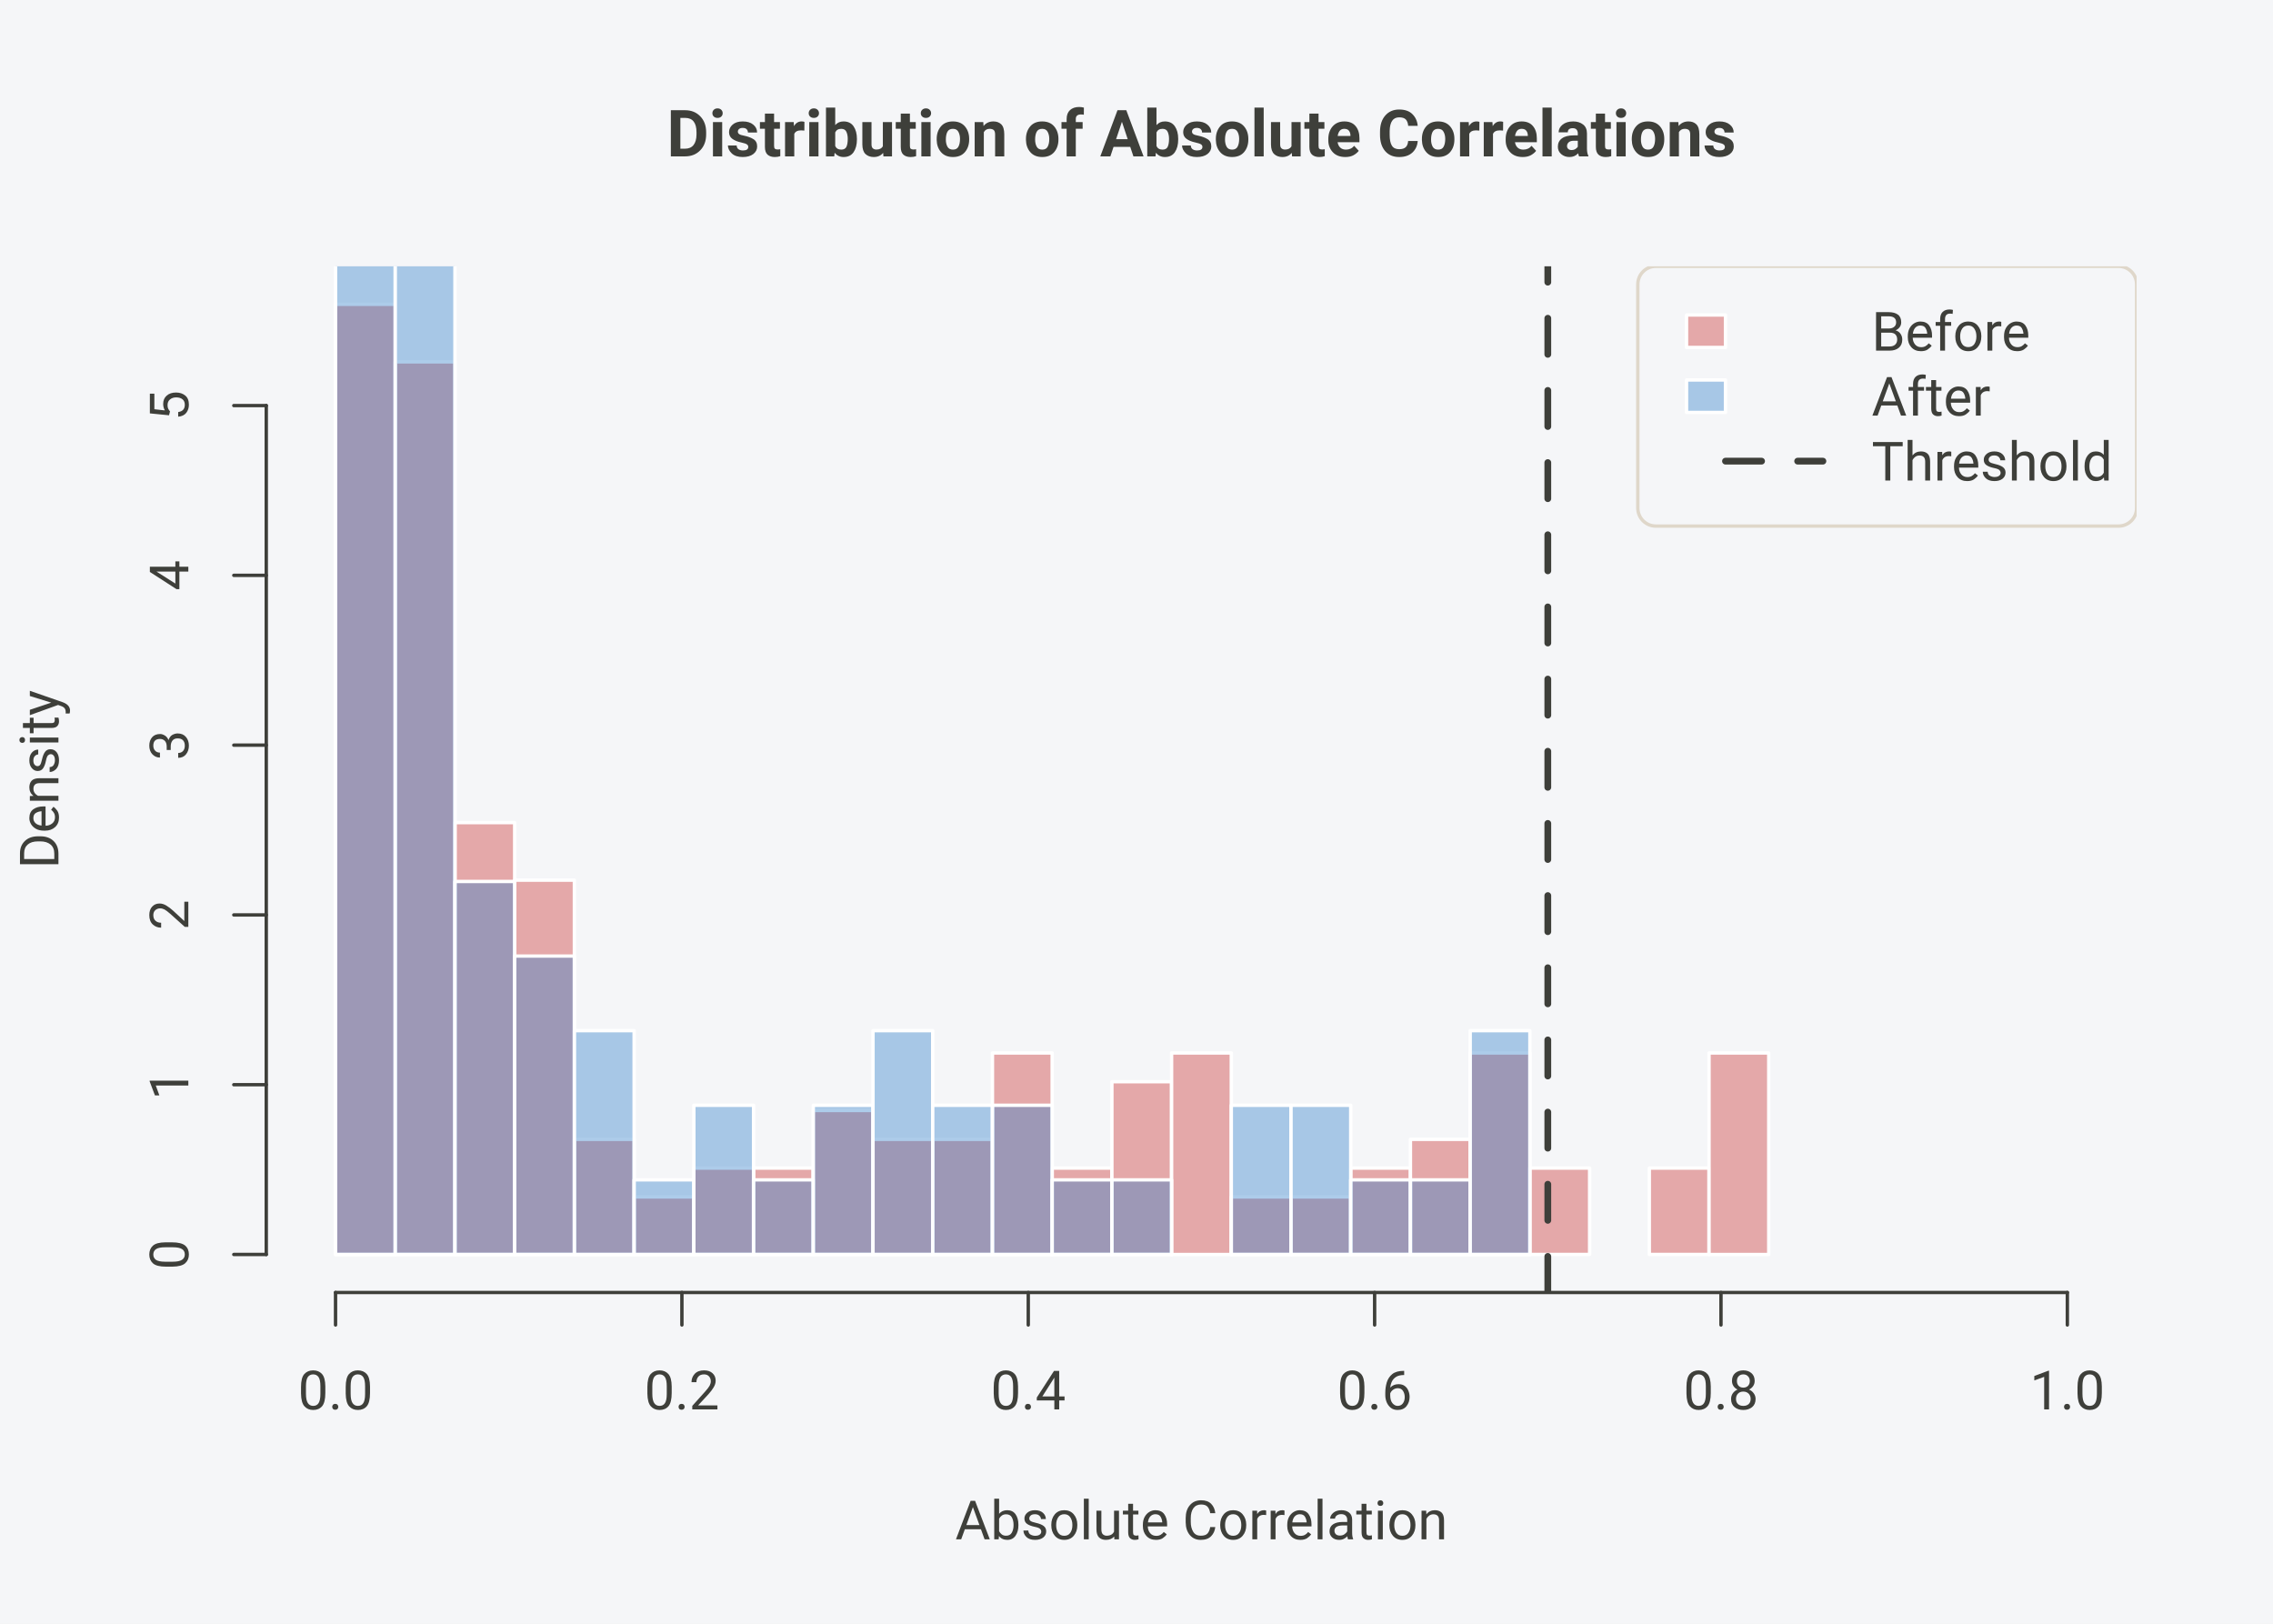
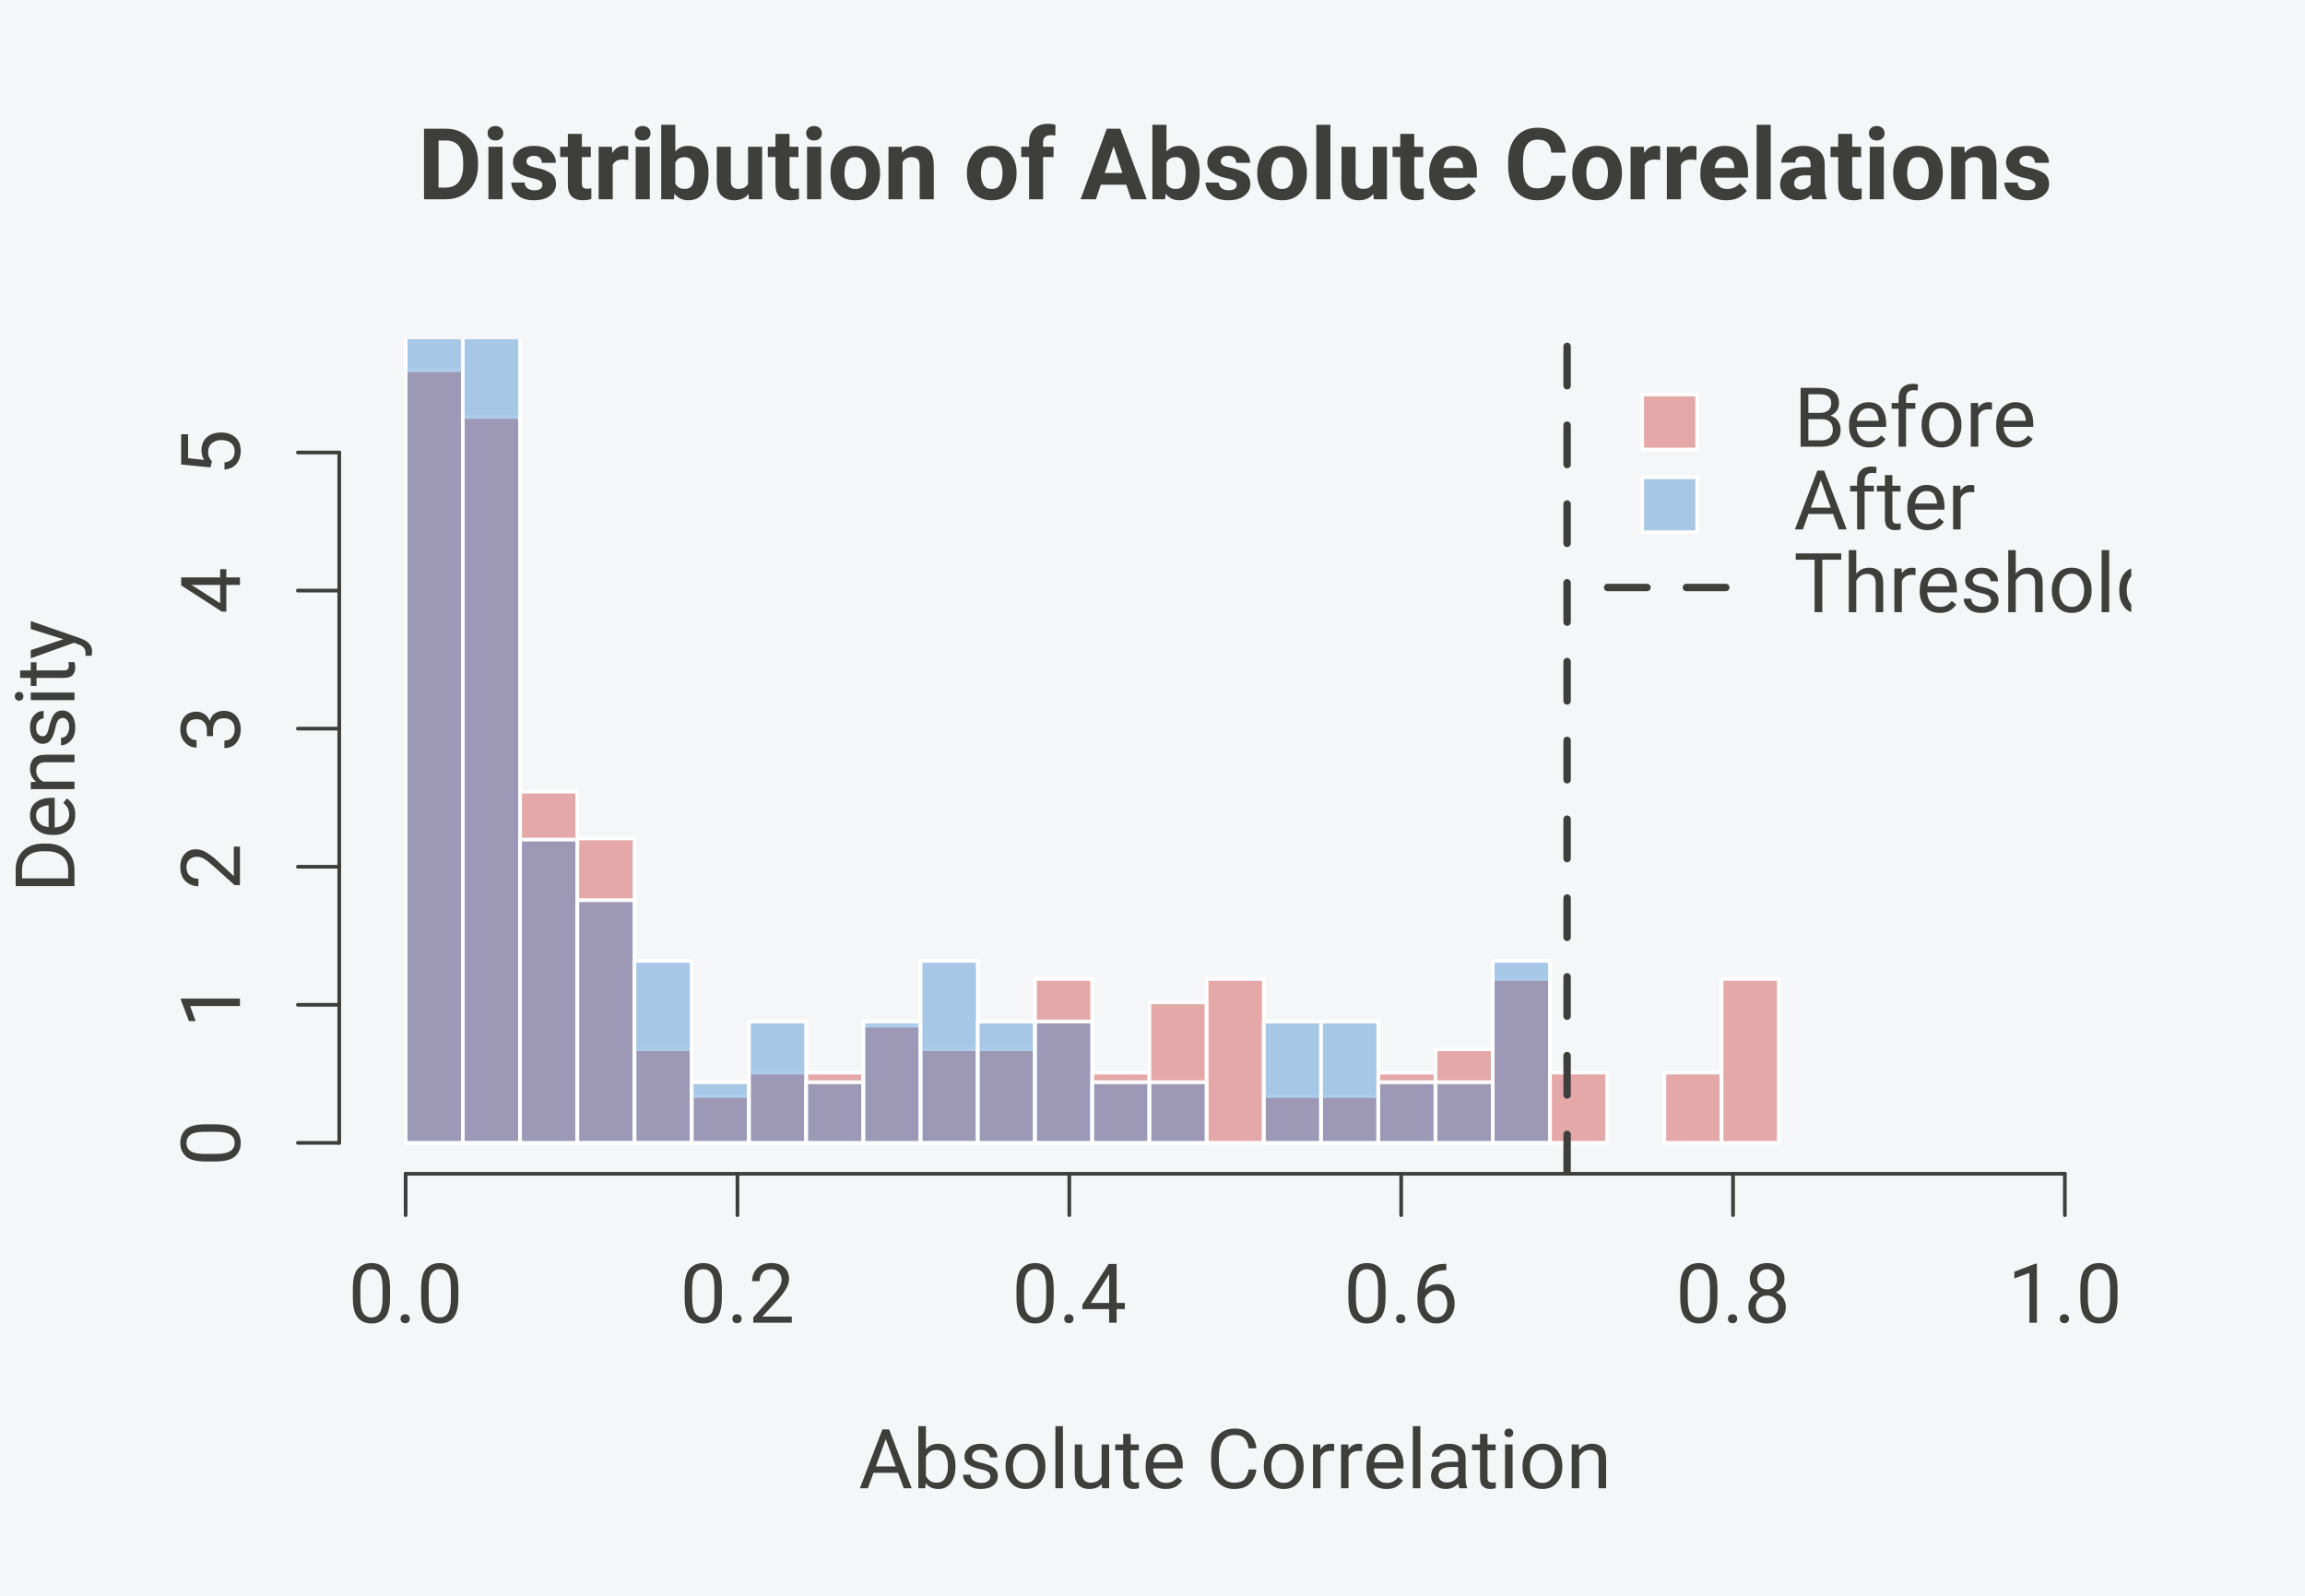
- <svg xmlns="http://www.w3.org/2000/svg" width="504.00pt" height="360.00pt" viewBox="0 0 504.00 360.00">
+ <svg xmlns="http://www.w3.org/2000/svg" width="468.00pt" height="324.00pt" viewBox="0 0 468.00 324.00">
  <g class="svglite">
    <defs>
      <style type="text/css">
    /* theme-aware-processed */
    .svglite line, .svglite polyline, .svglite polygon, .svglite path, .svglite circle {
      fill: none;
      stroke: #3E3F3A;
      stroke-linecap: round;
      stroke-linejoin: round;
      stroke-miterlimit: 10.00;
    }
    .svglite &gt; g &gt; rect {
      fill: none;
      stroke: #3E3F3A;
      stroke-linecap: round;
      stroke-linejoin: round;
      stroke-miterlimit: 10.00;
    }
    .svglite text {
      white-space: pre;
      fill: #3E3F3A;
    }
    .svglite g.glyphgroup path {
      fill: inherit;
      stroke: none;
    }
  </style>
    </defs>
-     <rect width="100%" height="100%" style="stroke: none; fill: #F5F6F8;" />
+     <rect class="svg-bg" width="100%" height="100%" style="stroke: none; fill: #F5F6F8;" />
    <defs>
-       <clipPath id="cpMC4wMHw1MDQuMDB8MC4wMHwzNjAuMDA=">
-         <rect x="0.00" y="0.00" width="504.00" height="360.00" />
+       <clipPath id="cpMC4wMHw0NjguMDB8MC4wMHwzMjQuMDA=">
+         <rect x="0.00" y="0.00" width="468.00" height="324.00" />
      </clipPath>
    </defs>
-     <g clip-path="url(#cpMC4wMHw1MDQuMDB8MC4wMHwzNjAuMDA=)">
-       <text x="266.40" y="34.67" text-anchor="middle" style="font-size: 14.40px; font-weight: bold; font-family: &quot;Roboto&quot;, -apple-system, BlinkMacSystemFont, &quot;Segoe UI&quot;, system-ui, sans-serif;" textLength="252.17px" lengthAdjust="spacingAndGlyphs">Distribution of Absolute Correlations</text>
-       <text x="266.40" y="341.28" text-anchor="middle" style="font-size: 12.00px; font-family: &quot;Roboto&quot;, -apple-system, BlinkMacSystemFont, &quot;Segoe UI&quot;, system-ui, sans-serif;" textLength="108.72px" lengthAdjust="spacingAndGlyphs">Absolute Correlation</text>
-       <text transform="translate(12.96,172.80) rotate(-90)" text-anchor="middle" style="font-size: 12.00px; font-family: &quot;Roboto&quot;, -apple-system, BlinkMacSystemFont, &quot;Segoe UI&quot;, system-ui, sans-serif;" textLength="40.02px" lengthAdjust="spacingAndGlyphs">Density</text>
-       <line x1="74.40" y1="286.56" x2="458.40" y2="286.56" style="stroke-width: 0.75;" />
-       <line x1="74.40" y1="286.56" x2="74.40" y2="293.76" style="stroke-width: 0.75;" />
-       <line x1="151.20" y1="286.56" x2="151.20" y2="293.76" style="stroke-width: 0.75;" />
-       <line x1="228.00" y1="286.56" x2="228.00" y2="293.76" style="stroke-width: 0.75;" />
-       <line x1="304.80" y1="286.56" x2="304.80" y2="293.76" style="stroke-width: 0.75;" />
-       <line x1="381.60" y1="286.56" x2="381.60" y2="293.76" style="stroke-width: 0.75;" />
-       <line x1="458.40" y1="286.56" x2="458.40" y2="293.76" style="stroke-width: 0.75;" />
-       <text x="74.40" y="312.48" text-anchor="middle" style="font-size: 12.00px; font-family: &quot;Roboto&quot;, -apple-system, BlinkMacSystemFont, &quot;Segoe UI&quot;, system-ui, sans-serif;" textLength="16.67px" lengthAdjust="spacingAndGlyphs">0.0</text>
-       <text x="151.20" y="312.48" text-anchor="middle" style="font-size: 12.00px; font-family: &quot;Roboto&quot;, -apple-system, BlinkMacSystemFont, &quot;Segoe UI&quot;, system-ui, sans-serif;" textLength="16.67px" lengthAdjust="spacingAndGlyphs">0.2</text>
-       <text x="228.00" y="312.48" text-anchor="middle" style="font-size: 12.00px; font-family: &quot;Roboto&quot;, -apple-system, BlinkMacSystemFont, &quot;Segoe UI&quot;, system-ui, sans-serif;" textLength="16.67px" lengthAdjust="spacingAndGlyphs">0.4</text>
-       <text x="304.80" y="312.48" text-anchor="middle" style="font-size: 12.00px; font-family: &quot;Roboto&quot;, -apple-system, BlinkMacSystemFont, &quot;Segoe UI&quot;, system-ui, sans-serif;" textLength="16.67px" lengthAdjust="spacingAndGlyphs">0.6</text>
-       <text x="381.60" y="312.48" text-anchor="middle" style="font-size: 12.00px; font-family: &quot;Roboto&quot;, -apple-system, BlinkMacSystemFont, &quot;Segoe UI&quot;, system-ui, sans-serif;" textLength="16.67px" lengthAdjust="spacingAndGlyphs">0.8</text>
-       <text x="458.40" y="312.48" text-anchor="middle" style="font-size: 12.00px; font-family: &quot;Roboto&quot;, -apple-system, BlinkMacSystemFont, &quot;Segoe UI&quot;, system-ui, sans-serif;" textLength="16.67px" lengthAdjust="spacingAndGlyphs">1.0</text>
-       <line x1="59.04" y1="278.13" x2="59.04" y2="89.92" style="stroke-width: 0.75;" />
-       <line x1="59.04" y1="278.13" x2="51.84" y2="278.13" style="stroke-width: 0.75;" />
-       <line x1="59.04" y1="240.49" x2="51.84" y2="240.49" style="stroke-width: 0.75;" />
-       <line x1="59.04" y1="202.85" x2="51.84" y2="202.85" style="stroke-width: 0.75;" />
-       <line x1="59.04" y1="165.21" x2="51.84" y2="165.21" style="stroke-width: 0.75;" />
-       <line x1="59.04" y1="127.56" x2="51.84" y2="127.56" style="stroke-width: 0.75;" />
-       <line x1="59.04" y1="89.92" x2="51.84" y2="89.92" style="stroke-width: 0.75;" />
-       <text transform="translate(41.76,278.13) rotate(-90)" text-anchor="middle" style="font-size: 12.00px; font-family: &quot;Roboto&quot;, -apple-system, BlinkMacSystemFont, &quot;Segoe UI&quot;, system-ui, sans-serif;" textLength="6.67px" lengthAdjust="spacingAndGlyphs">0</text>
-       <text transform="translate(41.76,240.49) rotate(-90)" text-anchor="middle" style="font-size: 12.00px; font-family: &quot;Roboto&quot;, -apple-system, BlinkMacSystemFont, &quot;Segoe UI&quot;, system-ui, sans-serif;" textLength="6.67px" lengthAdjust="spacingAndGlyphs">1</text>
-       <text transform="translate(41.76,202.85) rotate(-90)" text-anchor="middle" style="font-size: 12.00px; font-family: &quot;Roboto&quot;, -apple-system, BlinkMacSystemFont, &quot;Segoe UI&quot;, system-ui, sans-serif;" textLength="6.67px" lengthAdjust="spacingAndGlyphs">2</text>
-       <text transform="translate(41.76,165.21) rotate(-90)" text-anchor="middle" style="font-size: 12.00px; font-family: &quot;Roboto&quot;, -apple-system, BlinkMacSystemFont, &quot;Segoe UI&quot;, system-ui, sans-serif;" textLength="6.67px" lengthAdjust="spacingAndGlyphs">3</text>
-       <text transform="translate(41.76,127.56) rotate(-90)" text-anchor="middle" style="font-size: 12.00px; font-family: &quot;Roboto&quot;, -apple-system, BlinkMacSystemFont, &quot;Segoe UI&quot;, system-ui, sans-serif;" textLength="6.67px" lengthAdjust="spacingAndGlyphs">4</text>
-       <text transform="translate(41.76,89.92) rotate(-90)" text-anchor="middle" style="font-size: 12.00px; font-family: &quot;Roboto&quot;, -apple-system, BlinkMacSystemFont, &quot;Segoe UI&quot;, system-ui, sans-serif;" textLength="6.67px" lengthAdjust="spacingAndGlyphs">5</text>
+     <g clip-path="url(#cpMC4wMHw0NjguMDB8MC4wMHwzMjQuMDA=)">
+       <text x="250.80" y="40.46" text-anchor="middle" style="font-size: 1.68em; font-weight: bold; font-family: &quot;Roboto&quot;, -apple-system, BlinkMacSystemFont, &quot;Segoe UI&quot;, system-ui, sans-serif;">Distribution of Absolute Correlations</text>
+       <text x="250.80" y="302.16" text-anchor="middle" style="font-size: 1.4em; font-family: &quot;Roboto&quot;, -apple-system, BlinkMacSystemFont, &quot;Segoe UI&quot;, system-ui, sans-serif;">Absolute Correlation</text>
+       <text transform="translate(15.12,153.60) rotate(-90)" text-anchor="middle" style="font-size: 1.4em; font-family: &quot;Roboto&quot;, -apple-system, BlinkMacSystemFont, &quot;Segoe UI&quot;, system-ui, sans-serif;">Density</text>
+       <line x1="82.36" y1="238.32" x2="419.24" y2="238.32" style="stroke-width: 0.75;" />
+       <line x1="82.36" y1="238.32" x2="82.36" y2="246.72" style="stroke-width: 0.75;" />
+       <line x1="149.73" y1="238.32" x2="149.73" y2="246.72" style="stroke-width: 0.75;" />
+       <line x1="217.11" y1="238.32" x2="217.11" y2="246.72" style="stroke-width: 0.75;" />
+       <line x1="284.49" y1="238.32" x2="284.49" y2="246.72" style="stroke-width: 0.75;" />
+       <line x1="351.87" y1="238.32" x2="351.87" y2="246.72" style="stroke-width: 0.75;" />
+       <line x1="419.24" y1="238.32" x2="419.24" y2="246.72" style="stroke-width: 0.75;" />
+       <text x="82.36" y="268.56" text-anchor="middle" style="font-size: 1.4em; font-family: &quot;Roboto&quot;, -apple-system, BlinkMacSystemFont, &quot;Segoe UI&quot;, system-ui, sans-serif;">0.0</text>
+       <text x="149.73" y="268.56" text-anchor="middle" style="font-size: 1.4em; font-family: &quot;Roboto&quot;, -apple-system, BlinkMacSystemFont, &quot;Segoe UI&quot;, system-ui, sans-serif;">0.2</text>
+       <text x="217.11" y="268.56" text-anchor="middle" style="font-size: 1.4em; font-family: &quot;Roboto&quot;, -apple-system, BlinkMacSystemFont, &quot;Segoe UI&quot;, system-ui, sans-serif;">0.4</text>
+       <text x="284.49" y="268.56" text-anchor="middle" style="font-size: 1.4em; font-family: &quot;Roboto&quot;, -apple-system, BlinkMacSystemFont, &quot;Segoe UI&quot;, system-ui, sans-serif;">0.6</text>
+       <text x="351.87" y="268.56" text-anchor="middle" style="font-size: 1.4em; font-family: &quot;Roboto&quot;, -apple-system, BlinkMacSystemFont, &quot;Segoe UI&quot;, system-ui, sans-serif;">0.8</text>
+       <text x="419.24" y="268.56" text-anchor="middle" style="font-size: 1.4em; font-family: &quot;Roboto&quot;, -apple-system, BlinkMacSystemFont, &quot;Segoe UI&quot;, system-ui, sans-serif;">1.0</text>
+       <line x1="68.88" y1="232.04" x2="68.88" y2="91.88" style="stroke-width: 0.75;" />
+       <line x1="68.88" y1="232.04" x2="60.48" y2="232.04" style="stroke-width: 0.75;" />
+       <line x1="68.88" y1="204.01" x2="60.48" y2="204.01" style="stroke-width: 0.75;" />
+       <line x1="68.88" y1="175.98" x2="60.48" y2="175.98" style="stroke-width: 0.75;" />
+       <line x1="68.88" y1="147.94" x2="60.48" y2="147.94" style="stroke-width: 0.75;" />
+       <line x1="68.88" y1="119.91" x2="60.48" y2="119.91" style="stroke-width: 0.75;" />
+       <line x1="68.88" y1="91.88" x2="60.48" y2="91.88" style="stroke-width: 0.75;" />
+       <text transform="translate(48.72,232.04) rotate(-90)" text-anchor="middle" style="font-size: 1.4em; font-family: &quot;Roboto&quot;, -apple-system, BlinkMacSystemFont, &quot;Segoe UI&quot;, system-ui, sans-serif;">0</text>
+       <text transform="translate(48.72,204.01) rotate(-90)" text-anchor="middle" style="font-size: 1.4em; font-family: &quot;Roboto&quot;, -apple-system, BlinkMacSystemFont, &quot;Segoe UI&quot;, system-ui, sans-serif;">1</text>
+       <text transform="translate(48.72,175.98) rotate(-90)" text-anchor="middle" style="font-size: 1.4em; font-family: &quot;Roboto&quot;, -apple-system, BlinkMacSystemFont, &quot;Segoe UI&quot;, system-ui, sans-serif;">2</text>
+       <text transform="translate(48.72,147.94) rotate(-90)" text-anchor="middle" style="font-size: 1.4em; font-family: &quot;Roboto&quot;, -apple-system, BlinkMacSystemFont, &quot;Segoe UI&quot;, system-ui, sans-serif;">3</text>
+       <text transform="translate(48.72,119.91) rotate(-90)" text-anchor="middle" style="font-size: 1.4em; font-family: &quot;Roboto&quot;, -apple-system, BlinkMacSystemFont, &quot;Segoe UI&quot;, system-ui, sans-serif;">4</text>
+       <text transform="translate(48.72,91.88) rotate(-90)" text-anchor="middle" style="font-size: 1.4em; font-family: &quot;Roboto&quot;, -apple-system, BlinkMacSystemFont, &quot;Segoe UI&quot;, system-ui, sans-serif;">5</text>
    </g>
    <defs>
-       <clipPath id="cpNTkuMDR8NDczLjc2fDU5LjA0fDI4Ni41Ng==">
-         <rect x="59.04" y="59.04" width="414.72" height="227.52" />
+       <clipPath id="cpNjguODh8NDMyLjcyfDY4Ljg4fDIzOC4zMg==">
+         <rect x="68.88" y="68.88" width="363.84" height="169.44" />
      </clipPath>
    </defs>
-     <g clip-path="url(#cpNTkuMDR8NDczLjc2fDU5LjA0fDI4Ni41Ng==)">
-       <rect x="74.40" y="67.47" width="13.24" height="210.67" style="stroke-width: 0.75; stroke: #FFFFFF; fill: #CC3333; fill-opacity: 0.40;" />
-       <rect x="87.64" y="80.23" width="13.24" height="197.90" style="stroke-width: 0.75; stroke: #FFFFFF; fill: #CC3333; fill-opacity: 0.40;" />
-       <rect x="100.88" y="182.38" width="13.24" height="95.76" style="stroke-width: 0.75; stroke: #FFFFFF; fill: #CC3333; fill-opacity: 0.40;" />
-       <rect x="114.12" y="195.14" width="13.24" height="82.99" style="stroke-width: 0.75; stroke: #FFFFFF; fill: #CC3333; fill-opacity: 0.40;" />
-       <rect x="127.37" y="252.60" width="13.24" height="25.54" style="stroke-width: 0.75; stroke: #FFFFFF; fill: #CC3333; fill-opacity: 0.40;" />
-       <rect x="140.61" y="265.37" width="13.24" height="12.77" style="stroke-width: 0.75; stroke: #FFFFFF; fill: #CC3333; fill-opacity: 0.40;" />
-       <rect x="153.85" y="258.98" width="13.24" height="19.15" style="stroke-width: 0.75; stroke: #FFFFFF; fill: #CC3333; fill-opacity: 0.40;" />
-       <rect x="167.09" y="258.98" width="13.24" height="19.15" style="stroke-width: 0.75; stroke: #FFFFFF; fill: #CC3333; fill-opacity: 0.40;" />
-       <rect x="180.33" y="246.21" width="13.24" height="31.92" style="stroke-width: 0.75; stroke: #FFFFFF; fill: #CC3333; fill-opacity: 0.40;" />
-       <rect x="193.57" y="252.60" width="13.24" height="25.54" style="stroke-width: 0.75; stroke: #FFFFFF; fill: #CC3333; fill-opacity: 0.40;" />
-       <rect x="206.81" y="252.60" width="13.24" height="25.54" style="stroke-width: 0.75; stroke: #FFFFFF; fill: #CC3333; fill-opacity: 0.40;" />
-       <rect x="220.06" y="233.45" width="13.24" height="44.69" style="stroke-width: 0.75; stroke: #FFFFFF; fill: #CC3333; fill-opacity: 0.40;" />
-       <rect x="233.30" y="258.98" width="13.24" height="19.15" style="stroke-width: 0.75; stroke: #FFFFFF; fill: #CC3333; fill-opacity: 0.40;" />
-       <rect x="246.54" y="239.83" width="13.24" height="38.30" style="stroke-width: 0.75; stroke: #FFFFFF; fill: #CC3333; fill-opacity: 0.40;" />
-       <rect x="259.78" y="233.45" width="13.24" height="44.69" style="stroke-width: 0.75; stroke: #FFFFFF; fill: #CC3333; fill-opacity: 0.40;" />
-       <rect x="273.02" y="265.37" width="13.24" height="12.77" style="stroke-width: 0.75; stroke: #FFFFFF; fill: #CC3333; fill-opacity: 0.40;" />
-       <rect x="286.26" y="265.37" width="13.24" height="12.77" style="stroke-width: 0.75; stroke: #FFFFFF; fill: #CC3333; fill-opacity: 0.40;" />
-       <rect x="299.50" y="258.98" width="13.24" height="19.15" style="stroke-width: 0.75; stroke: #FFFFFF; fill: #CC3333; fill-opacity: 0.40;" />
-       <rect x="312.74" y="252.60" width="13.24" height="25.54" style="stroke-width: 0.75; stroke: #FFFFFF; fill: #CC3333; fill-opacity: 0.40;" />
-       <rect x="325.99" y="233.45" width="13.24" height="44.69" style="stroke-width: 0.75; stroke: #FFFFFF; fill: #CC3333; fill-opacity: 0.40;" />
-       <rect x="339.23" y="258.98" width="13.24" height="19.15" style="stroke-width: 0.75; stroke: #FFFFFF; fill: #CC3333; fill-opacity: 0.40;" />
-       <rect x="352.47" y="278.13" width="13.24" height="0.00" style="stroke-width: 0.75; stroke: #FFFFFF; fill: #CC3333; fill-opacity: 0.40;" />
-       <rect x="365.71" y="258.98" width="13.24" height="19.15" style="stroke-width: 0.75; stroke: #FFFFFF; fill: #CC3333; fill-opacity: 0.40;" />
-       <rect x="378.95" y="233.45" width="13.24" height="44.69" style="stroke-width: 0.75; stroke: #FFFFFF; fill: #CC3333; fill-opacity: 0.40;" />
-       <rect x="392.19" y="278.13" width="13.24" height="0.00" style="stroke-width: 0.75; stroke: #FFFFFF; fill: #CC3333; fill-opacity: 0.40;" />
-       <rect x="405.43" y="278.13" width="13.24" height="0.00" style="stroke-width: 0.75; stroke: #FFFFFF; fill: #CC3333; fill-opacity: 0.40;" />
-       <rect x="418.68" y="278.13" width="13.24" height="0.00" style="stroke-width: 0.75; stroke: #FFFFFF; fill: #CC3333; fill-opacity: 0.40;" />
-       <rect x="431.92" y="278.13" width="13.24" height="0.00" style="stroke-width: 0.75; stroke: #FFFFFF; fill: #CC3333; fill-opacity: 0.40;" />
-       <rect x="445.16" y="278.13" width="13.24" height="0.00" style="stroke-width: 0.75; stroke: #FFFFFF; fill: #CC3333; fill-opacity: 0.40;" />
-       <rect x="74.40" y="46.57" width="13.24" height="231.56" style="stroke-width: 0.75; stroke: #FFFFFF; fill: #3380CC; fill-opacity: 0.40;" />
-       <rect x="87.64" y="13.49" width="13.24" height="264.64" style="stroke-width: 0.75; stroke: #FFFFFF; fill: #3380CC; fill-opacity: 0.40;" />
-       <rect x="100.88" y="195.43" width="13.24" height="82.70" style="stroke-width: 0.75; stroke: #FFFFFF; fill: #3380CC; fill-opacity: 0.40;" />
-       <rect x="114.12" y="211.97" width="13.24" height="66.16" style="stroke-width: 0.75; stroke: #FFFFFF; fill: #3380CC; fill-opacity: 0.40;" />
-       <rect x="127.37" y="228.51" width="13.24" height="49.62" style="stroke-width: 0.75; stroke: #FFFFFF; fill: #3380CC; fill-opacity: 0.40;" />
-       <rect x="140.61" y="261.59" width="13.24" height="16.54" style="stroke-width: 0.75; stroke: #FFFFFF; fill: #3380CC; fill-opacity: 0.40;" />
-       <rect x="153.85" y="245.05" width="13.24" height="33.08" style="stroke-width: 0.75; stroke: #FFFFFF; fill: #3380CC; fill-opacity: 0.40;" />
-       <rect x="167.09" y="261.59" width="13.24" height="16.54" style="stroke-width: 0.75; stroke: #FFFFFF; fill: #3380CC; fill-opacity: 0.40;" />
-       <rect x="180.33" y="245.05" width="13.24" height="33.08" style="stroke-width: 0.75; stroke: #FFFFFF; fill: #3380CC; fill-opacity: 0.40;" />
-       <rect x="193.57" y="228.51" width="13.24" height="49.62" style="stroke-width: 0.75; stroke: #FFFFFF; fill: #3380CC; fill-opacity: 0.40;" />
-       <rect x="206.81" y="245.05" width="13.24" height="33.08" style="stroke-width: 0.75; stroke: #FFFFFF; fill: #3380CC; fill-opacity: 0.40;" />
-       <rect x="220.06" y="245.05" width="13.24" height="33.08" style="stroke-width: 0.75; stroke: #FFFFFF; fill: #3380CC; fill-opacity: 0.40;" />
-       <rect x="233.30" y="261.59" width="13.24" height="16.54" style="stroke-width: 0.75; stroke: #FFFFFF; fill: #3380CC; fill-opacity: 0.40;" />
-       <rect x="246.54" y="261.59" width="13.24" height="16.54" style="stroke-width: 0.75; stroke: #FFFFFF; fill: #3380CC; fill-opacity: 0.40;" />
-       <rect x="259.78" y="278.13" width="13.24" height="0.00" style="stroke-width: 0.75; stroke: #FFFFFF; fill: #3380CC; fill-opacity: 0.40;" />
-       <rect x="273.02" y="245.05" width="13.24" height="33.08" style="stroke-width: 0.75; stroke: #FFFFFF; fill: #3380CC; fill-opacity: 0.40;" />
-       <rect x="286.26" y="245.05" width="13.24" height="33.08" style="stroke-width: 0.75; stroke: #FFFFFF; fill: #3380CC; fill-opacity: 0.40;" />
-       <rect x="299.50" y="261.59" width="13.24" height="16.54" style="stroke-width: 0.75; stroke: #FFFFFF; fill: #3380CC; fill-opacity: 0.40;" />
-       <rect x="312.74" y="261.59" width="13.24" height="16.54" style="stroke-width: 0.75; stroke: #FFFFFF; fill: #3380CC; fill-opacity: 0.40;" />
-       <rect x="325.99" y="228.51" width="13.24" height="49.62" style="stroke-width: 0.75; stroke: #FFFFFF; fill: #3380CC; fill-opacity: 0.40;" />
-       <rect x="339.23" y="278.13" width="13.24" height="0.00" style="stroke-width: 0.75; stroke: #FFFFFF; fill: #3380CC; fill-opacity: 0.40;" />
-       <rect x="352.47" y="278.13" width="13.24" height="0.00" style="stroke-width: 0.75; stroke: #FFFFFF; fill: #3380CC; fill-opacity: 0.40;" />
-       <rect x="365.71" y="278.13" width="13.24" height="0.00" style="stroke-width: 0.75; stroke: #FFFFFF; fill: #3380CC; fill-opacity: 0.40;" />
-       <rect x="378.95" y="278.13" width="13.24" height="0.00" style="stroke-width: 0.75; stroke: #FFFFFF; fill: #3380CC; fill-opacity: 0.40;" />
-       <rect x="392.19" y="278.13" width="13.24" height="0.00" style="stroke-width: 0.75; stroke: #FFFFFF; fill: #3380CC; fill-opacity: 0.40;" />
-       <rect x="405.43" y="278.13" width="13.24" height="0.00" style="stroke-width: 0.75; stroke: #FFFFFF; fill: #3380CC; fill-opacity: 0.40;" />
-       <rect x="418.68" y="278.13" width="13.24" height="0.00" style="stroke-width: 0.75; stroke: #FFFFFF; fill: #3380CC; fill-opacity: 0.40;" />
-       <rect x="431.92" y="278.13" width="13.24" height="0.00" style="stroke-width: 0.75; stroke: #FFFFFF; fill: #3380CC; fill-opacity: 0.40;" />
-       <rect x="445.16" y="278.13" width="13.24" height="0.00" style="stroke-width: 0.75; stroke: #FFFFFF; fill: #3380CC; fill-opacity: 0.40;" />
-       <line x1="343.20" y1="286.56" x2="343.20" y2="59.04" style="stroke-width: 1.50; stroke-dasharray: 8.00,8.00;" />
-       <rect rx="4" x="363.16" y="59.04" width="110.60" height="57.60" style="stroke-width: 0.75; stroke: #DFD7CA; fill: #F5F6F8;" />
-       <rect x="373.96" y="69.84" width="8.64" height="7.20" style="stroke-width: 0.75; stroke: #FFFFFF; fill: #CC3333; fill-opacity: 0.40;" />
-       <rect x="373.96" y="84.24" width="8.64" height="7.20" style="stroke-width: 0.75; stroke: #FFFFFF; fill: #3380CC; fill-opacity: 0.40;" />
-       <rect x="373.96" y="98.64" width="8.64" height="7.20" style="stroke-width: 0.75; stroke: none;" /> fill: #F5F6F8;' /&gt; fill: #F5F6F8;' /&gt; fill: #F5F6F8;' /&gt;
- <line x1="382.60" y1="102.24" x2="404.20" y2="102.24" style="stroke-width: 1.50; stroke-dasharray: 8.00,8.00;" />
-       <text x="415.00" y="77.74" style="font-size: 12.00px; font-family: &quot;Roboto&quot;, -apple-system, BlinkMacSystemFont, &quot;Segoe UI&quot;, system-ui, sans-serif;" textLength="35.34px" lengthAdjust="spacingAndGlyphs">Before</text>
-       <text x="415.00" y="92.14" style="font-size: 12.00px; font-family: &quot;Roboto&quot;, -apple-system, BlinkMacSystemFont, &quot;Segoe UI&quot;, system-ui, sans-serif;" textLength="25.33px" lengthAdjust="spacingAndGlyphs">After</text>
-       <text x="415.00" y="106.54" style="font-size: 12.00px; font-family: &quot;Roboto&quot;, -apple-system, BlinkMacSystemFont, &quot;Segoe UI&quot;, system-ui, sans-serif;" textLength="53.36px" lengthAdjust="spacingAndGlyphs">Threshold</text>
+     <g clip-path="url(#cpNjguODh8NDMyLjcyfDY4Ljg4fDIzOC4zMg==)">
+       <rect x="82.36" y="75.16" width="11.62" height="156.89" style="stroke-width: 0.75; stroke: #FFFFFF; fill: #CC3333; fill-opacity: 0.40;" />
+       <rect x="93.97" y="84.66" width="11.62" height="147.38" style="stroke-width: 0.75; stroke: #FFFFFF; fill: #CC3333; fill-opacity: 0.40;" />
+       <rect x="105.59" y="160.73" width="11.62" height="71.31" style="stroke-width: 0.75; stroke: #FFFFFF; fill: #CC3333; fill-opacity: 0.40;" />
+       <rect x="117.21" y="170.24" width="11.62" height="61.80" style="stroke-width: 0.75; stroke: #FFFFFF; fill: #CC3333; fill-opacity: 0.40;" />
+       <rect x="128.82" y="213.03" width="11.62" height="19.02" style="stroke-width: 0.75; stroke: #FFFFFF; fill: #CC3333; fill-opacity: 0.40;" />
+       <rect x="140.44" y="222.54" width="11.62" height="9.51" style="stroke-width: 0.75; stroke: #FFFFFF; fill: #CC3333; fill-opacity: 0.40;" />
+       <rect x="152.06" y="217.78" width="11.62" height="14.26" style="stroke-width: 0.75; stroke: #FFFFFF; fill: #CC3333; fill-opacity: 0.40;" />
+       <rect x="163.67" y="217.78" width="11.62" height="14.26" style="stroke-width: 0.75; stroke: #FFFFFF; fill: #CC3333; fill-opacity: 0.40;" />
+       <rect x="175.29" y="208.27" width="11.62" height="23.77" style="stroke-width: 0.75; stroke: #FFFFFF; fill: #CC3333; fill-opacity: 0.40;" />
+       <rect x="186.91" y="213.03" width="11.62" height="19.02" style="stroke-width: 0.75; stroke: #FFFFFF; fill: #CC3333; fill-opacity: 0.40;" />
+       <rect x="198.52" y="213.03" width="11.62" height="19.02" style="stroke-width: 0.75; stroke: #FFFFFF; fill: #CC3333; fill-opacity: 0.40;" />
+       <rect x="210.14" y="198.76" width="11.62" height="33.28" style="stroke-width: 0.75; stroke: #FFFFFF; fill: #CC3333; fill-opacity: 0.40;" />
+       <rect x="221.76" y="217.78" width="11.62" height="14.26" style="stroke-width: 0.75; stroke: #FFFFFF; fill: #CC3333; fill-opacity: 0.40;" />
+       <rect x="233.37" y="203.52" width="11.62" height="28.53" style="stroke-width: 0.75; stroke: #FFFFFF; fill: #CC3333; fill-opacity: 0.40;" />
+       <rect x="244.99" y="198.76" width="11.62" height="33.28" style="stroke-width: 0.75; stroke: #FFFFFF; fill: #CC3333; fill-opacity: 0.40;" />
+       <rect x="256.61" y="222.54" width="11.62" height="9.51" style="stroke-width: 0.75; stroke: #FFFFFF; fill: #CC3333; fill-opacity: 0.40;" />
+       <rect x="268.23" y="222.54" width="11.62" height="9.51" style="stroke-width: 0.75; stroke: #FFFFFF; fill: #CC3333; fill-opacity: 0.40;" />
+       <rect x="279.84" y="217.78" width="11.62" height="14.26" style="stroke-width: 0.75; stroke: #FFFFFF; fill: #CC3333; fill-opacity: 0.40;" />
+       <rect x="291.46" y="213.03" width="11.62" height="19.02" style="stroke-width: 0.75; stroke: #FFFFFF; fill: #CC3333; fill-opacity: 0.40;" />
+       <rect x="303.08" y="198.76" width="11.62" height="33.28" style="stroke-width: 0.75; stroke: #FFFFFF; fill: #CC3333; fill-opacity: 0.40;" />
+       <rect x="314.69" y="217.78" width="11.62" height="14.26" style="stroke-width: 0.75; stroke: #FFFFFF; fill: #CC3333; fill-opacity: 0.40;" />
+       <rect x="326.31" y="232.04" width="11.62" height="0.00" style="stroke-width: 0.75; stroke: #FFFFFF; fill: #CC3333; fill-opacity: 0.40;" />
+       <rect x="337.93" y="217.78" width="11.62" height="14.26" style="stroke-width: 0.75; stroke: #FFFFFF; fill: #CC3333; fill-opacity: 0.40;" />
+       <rect x="349.54" y="198.76" width="11.62" height="33.28" style="stroke-width: 0.75; stroke: #FFFFFF; fill: #CC3333; fill-opacity: 0.40;" />
+       <rect x="361.16" y="232.04" width="11.62" height="0.00" style="stroke-width: 0.75; stroke: #FFFFFF; fill: #CC3333; fill-opacity: 0.40;" />
+       <rect x="372.78" y="232.04" width="11.62" height="0.00" style="stroke-width: 0.75; stroke: #FFFFFF; fill: #CC3333; fill-opacity: 0.40;" />
+       <rect x="384.39" y="232.04" width="11.62" height="0.00" style="stroke-width: 0.75; stroke: #FFFFFF; fill: #CC3333; fill-opacity: 0.40;" />
+       <rect x="396.01" y="232.04" width="11.62" height="0.00" style="stroke-width: 0.75; stroke: #FFFFFF; fill: #CC3333; fill-opacity: 0.40;" />
+       <rect x="407.63" y="232.04" width="11.62" height="0.00" style="stroke-width: 0.75; stroke: #FFFFFF; fill: #CC3333; fill-opacity: 0.40;" />
+       <rect x="82.36" y="59.60" width="11.62" height="172.45" style="stroke-width: 0.75; stroke: #FFFFFF; fill: #3380CC; fill-opacity: 0.40;" />
+       <rect x="93.97" y="34.96" width="11.62" height="197.08" style="stroke-width: 0.75; stroke: #FFFFFF; fill: #3380CC; fill-opacity: 0.40;" />
+       <rect x="105.59" y="170.46" width="11.62" height="61.59" style="stroke-width: 0.75; stroke: #FFFFFF; fill: #3380CC; fill-opacity: 0.40;" />
+       <rect x="117.21" y="182.77" width="11.62" height="49.27" style="stroke-width: 0.75; stroke: #FFFFFF; fill: #3380CC; fill-opacity: 0.40;" />
+       <rect x="128.82" y="195.09" width="11.62" height="36.95" style="stroke-width: 0.75; stroke: #FFFFFF; fill: #3380CC; fill-opacity: 0.40;" />
+       <rect x="140.44" y="219.73" width="11.62" height="12.32" style="stroke-width: 0.75; stroke: #FFFFFF; fill: #3380CC; fill-opacity: 0.40;" />
+       <rect x="152.06" y="207.41" width="11.62" height="24.64" style="stroke-width: 0.75; stroke: #FFFFFF; fill: #3380CC; fill-opacity: 0.40;" />
+       <rect x="163.67" y="219.73" width="11.62" height="12.32" style="stroke-width: 0.75; stroke: #FFFFFF; fill: #3380CC; fill-opacity: 0.40;" />
+       <rect x="175.29" y="207.41" width="11.62" height="24.64" style="stroke-width: 0.75; stroke: #FFFFFF; fill: #3380CC; fill-opacity: 0.40;" />
+       <rect x="186.91" y="195.09" width="11.62" height="36.95" style="stroke-width: 0.75; stroke: #FFFFFF; fill: #3380CC; fill-opacity: 0.40;" />
+       <rect x="198.52" y="207.41" width="11.62" height="24.64" style="stroke-width: 0.75; stroke: #FFFFFF; fill: #3380CC; fill-opacity: 0.40;" />
+       <rect x="210.14" y="207.41" width="11.62" height="24.64" style="stroke-width: 0.75; stroke: #FFFFFF; fill: #3380CC; fill-opacity: 0.40;" />
+       <rect x="221.76" y="219.73" width="11.62" height="12.32" style="stroke-width: 0.75; stroke: #FFFFFF; fill: #3380CC; fill-opacity: 0.40;" />
+       <rect x="233.37" y="219.73" width="11.62" height="12.32" style="stroke-width: 0.75; stroke: #FFFFFF; fill: #3380CC; fill-opacity: 0.40;" />
+       <rect x="244.99" y="232.04" width="11.62" height="0.00" style="stroke-width: 0.75; stroke: #FFFFFF; fill: #3380CC; fill-opacity: 0.40;" />
+       <rect x="256.61" y="207.41" width="11.62" height="24.64" style="stroke-width: 0.75; stroke: #FFFFFF; fill: #3380CC; fill-opacity: 0.40;" />
+       <rect x="268.23" y="207.41" width="11.62" height="24.64" style="stroke-width: 0.75; stroke: #FFFFFF; fill: #3380CC; fill-opacity: 0.40;" />
+       <rect x="279.84" y="219.73" width="11.62" height="12.32" style="stroke-width: 0.75; stroke: #FFFFFF; fill: #3380CC; fill-opacity: 0.40;" />
+       <rect x="291.46" y="219.73" width="11.62" height="12.32" style="stroke-width: 0.75; stroke: #FFFFFF; fill: #3380CC; fill-opacity: 0.40;" />
+       <rect x="303.08" y="195.09" width="11.62" height="36.95" style="stroke-width: 0.75; stroke: #FFFFFF; fill: #3380CC; fill-opacity: 0.40;" />
+       <rect x="314.69" y="232.04" width="11.62" height="0.00" style="stroke-width: 0.75; stroke: #FFFFFF; fill: #3380CC; fill-opacity: 0.40;" />
+       <rect x="326.31" y="232.04" width="11.62" height="0.00" style="stroke-width: 0.75; stroke: #FFFFFF; fill: #3380CC; fill-opacity: 0.40;" />
+       <rect x="337.93" y="232.04" width="11.62" height="0.00" style="stroke-width: 0.75; stroke: #FFFFFF; fill: #3380CC; fill-opacity: 0.40;" />
+       <rect x="349.54" y="232.04" width="11.62" height="0.00" style="stroke-width: 0.75; stroke: #FFFFFF; fill: #3380CC; fill-opacity: 0.40;" />
+       <rect x="361.16" y="232.04" width="11.62" height="0.00" style="stroke-width: 0.75; stroke: #FFFFFF; fill: #3380CC; fill-opacity: 0.40;" />
+       <rect x="372.78" y="232.04" width="11.62" height="0.00" style="stroke-width: 0.75; stroke: #FFFFFF; fill: #3380CC; fill-opacity: 0.40;" />
+       <rect x="384.39" y="232.04" width="11.62" height="0.00" style="stroke-width: 0.75; stroke: #FFFFFF; fill: #3380CC; fill-opacity: 0.40;" />
+       <rect x="396.01" y="232.04" width="11.62" height="0.00" style="stroke-width: 0.75; stroke: #FFFFFF; fill: #3380CC; fill-opacity: 0.40;" />
+       <rect x="407.63" y="232.04" width="11.62" height="0.00" style="stroke-width: 0.75; stroke: #FFFFFF; fill: #3380CC; fill-opacity: 0.40;" />
+       <line x1="318.18" y1="238.32" x2="318.18" y2="68.88" style="stroke-width: 1.50; stroke-dasharray: 8.00,8.00;" />
+       <line x1="326.40" y1="119.28" x2="351.60" y2="119.28" style="stroke-width: 1.50; stroke-dasharray: 8.00,8.00;" />
+       <rect x="333.42" y="80.10" width="11.17" height="11.17" style="stroke-width: 0.75; stroke: #FFFFFF; fill: #CC3333; fill-opacity: 0.40;" />
+       <rect x="333.42" y="96.90" width="11.17" height="11.17" style="stroke-width: 0.75; stroke: #FFFFFF; fill: #3380CC; fill-opacity: 0.40;" />
+       <text x="364.20" y="90.69" style="font-size: 1.4em; font-family: &quot;Roboto&quot;, -apple-system, BlinkMacSystemFont, &quot;Segoe UI&quot;, system-ui, sans-serif;">Before</text>
+       <text x="364.20" y="107.49" style="font-size: 1.4em; font-family: &quot;Roboto&quot;, -apple-system, BlinkMacSystemFont, &quot;Segoe UI&quot;, system-ui, sans-serif;">After</text>
+       <text x="364.20" y="124.29" style="font-size: 1.4em; font-family: &quot;Roboto&quot;, -apple-system, BlinkMacSystemFont, &quot;Segoe UI&quot;, system-ui, sans-serif;">Threshold</text>
    </g>
  </g>
</svg>
